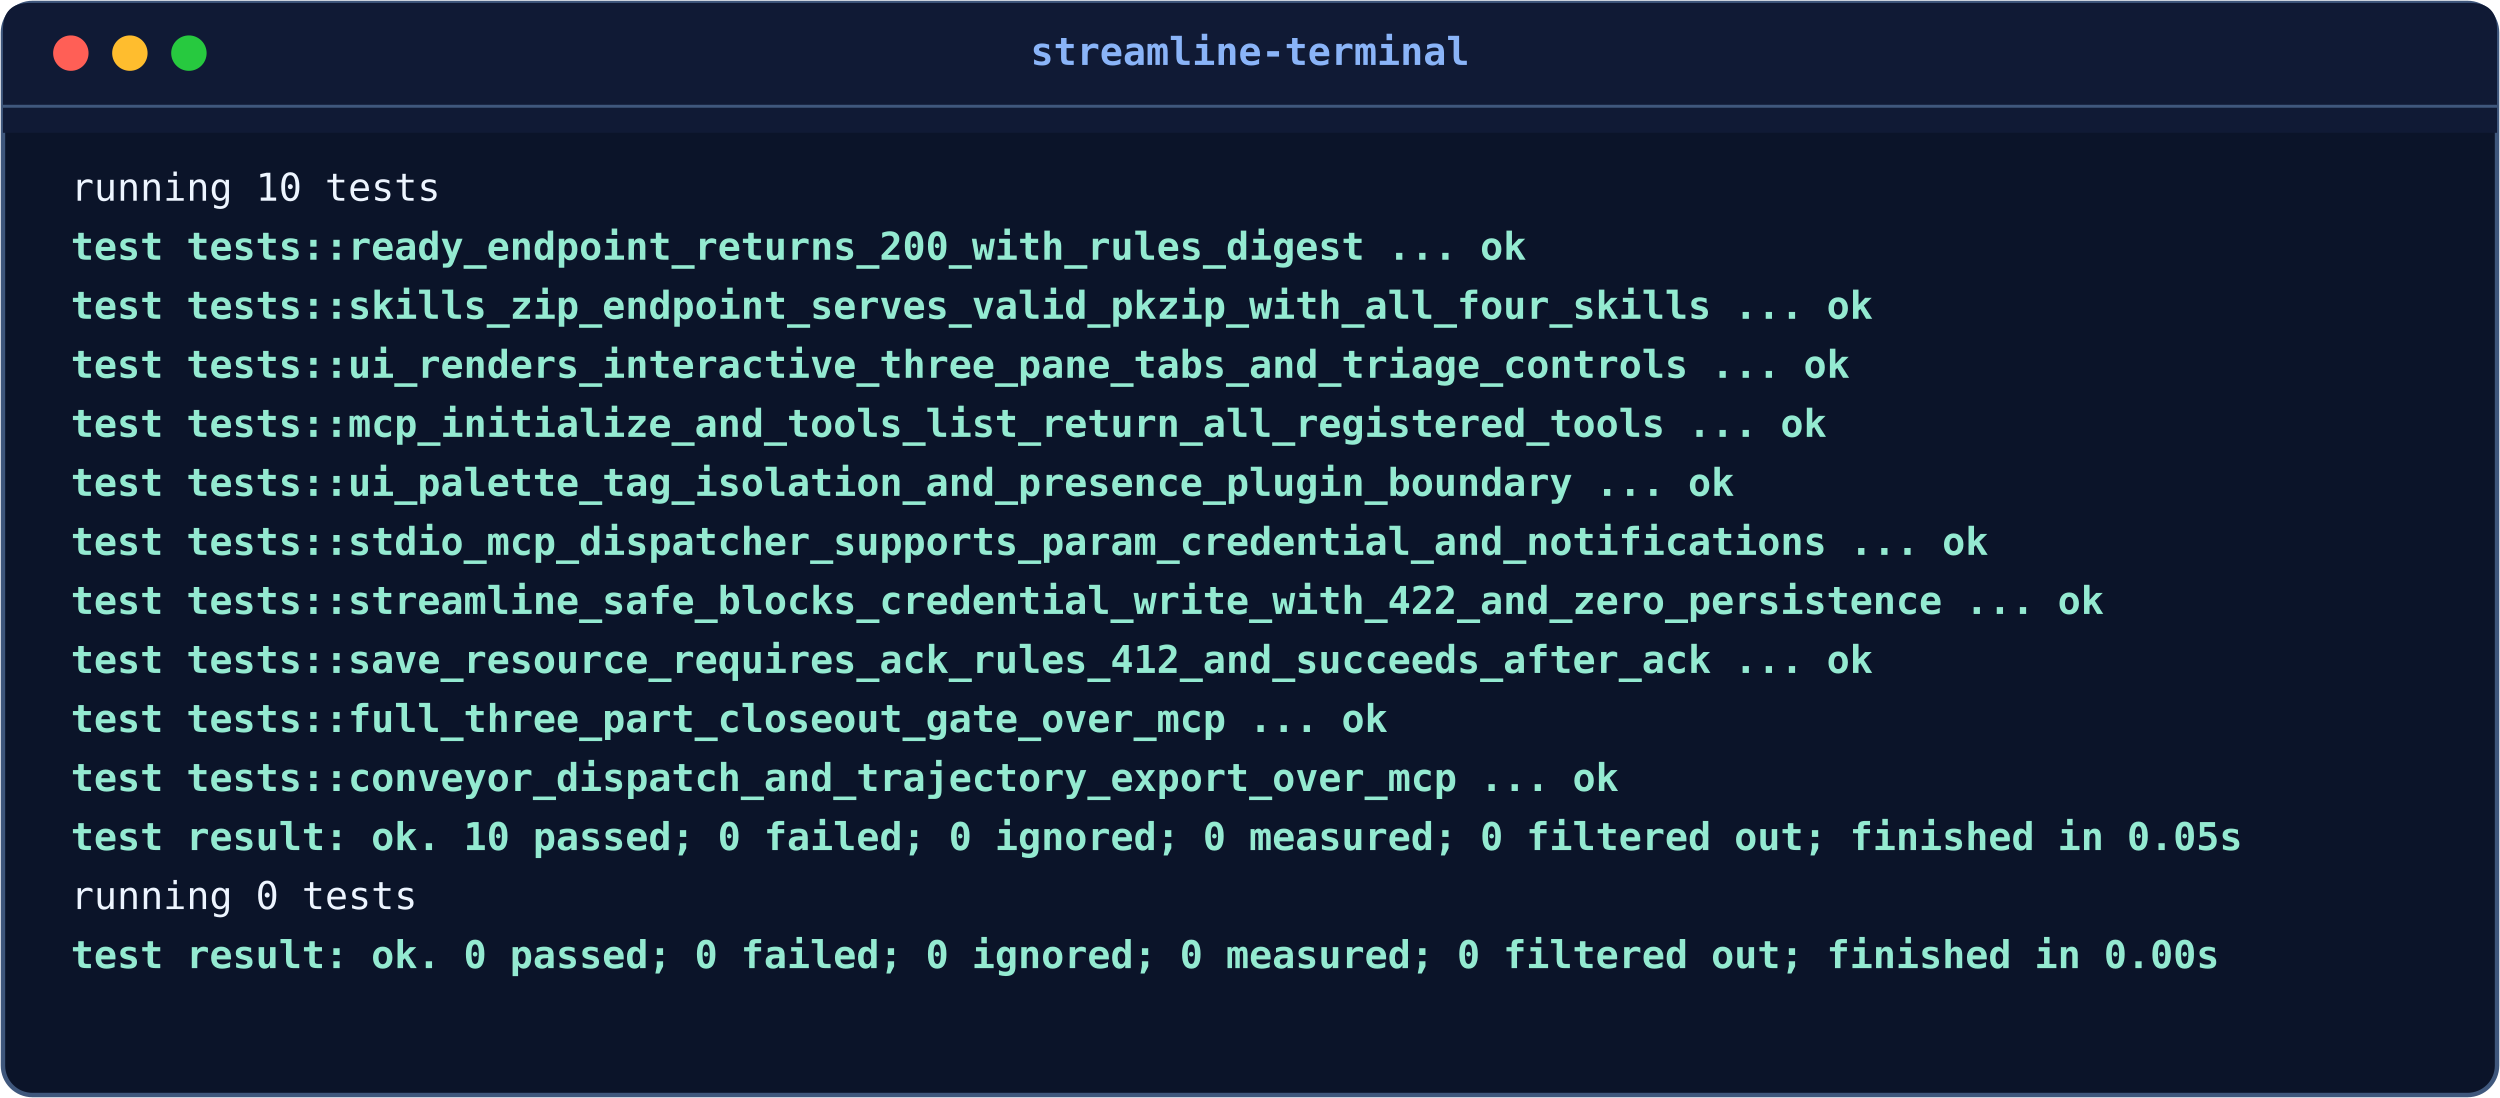
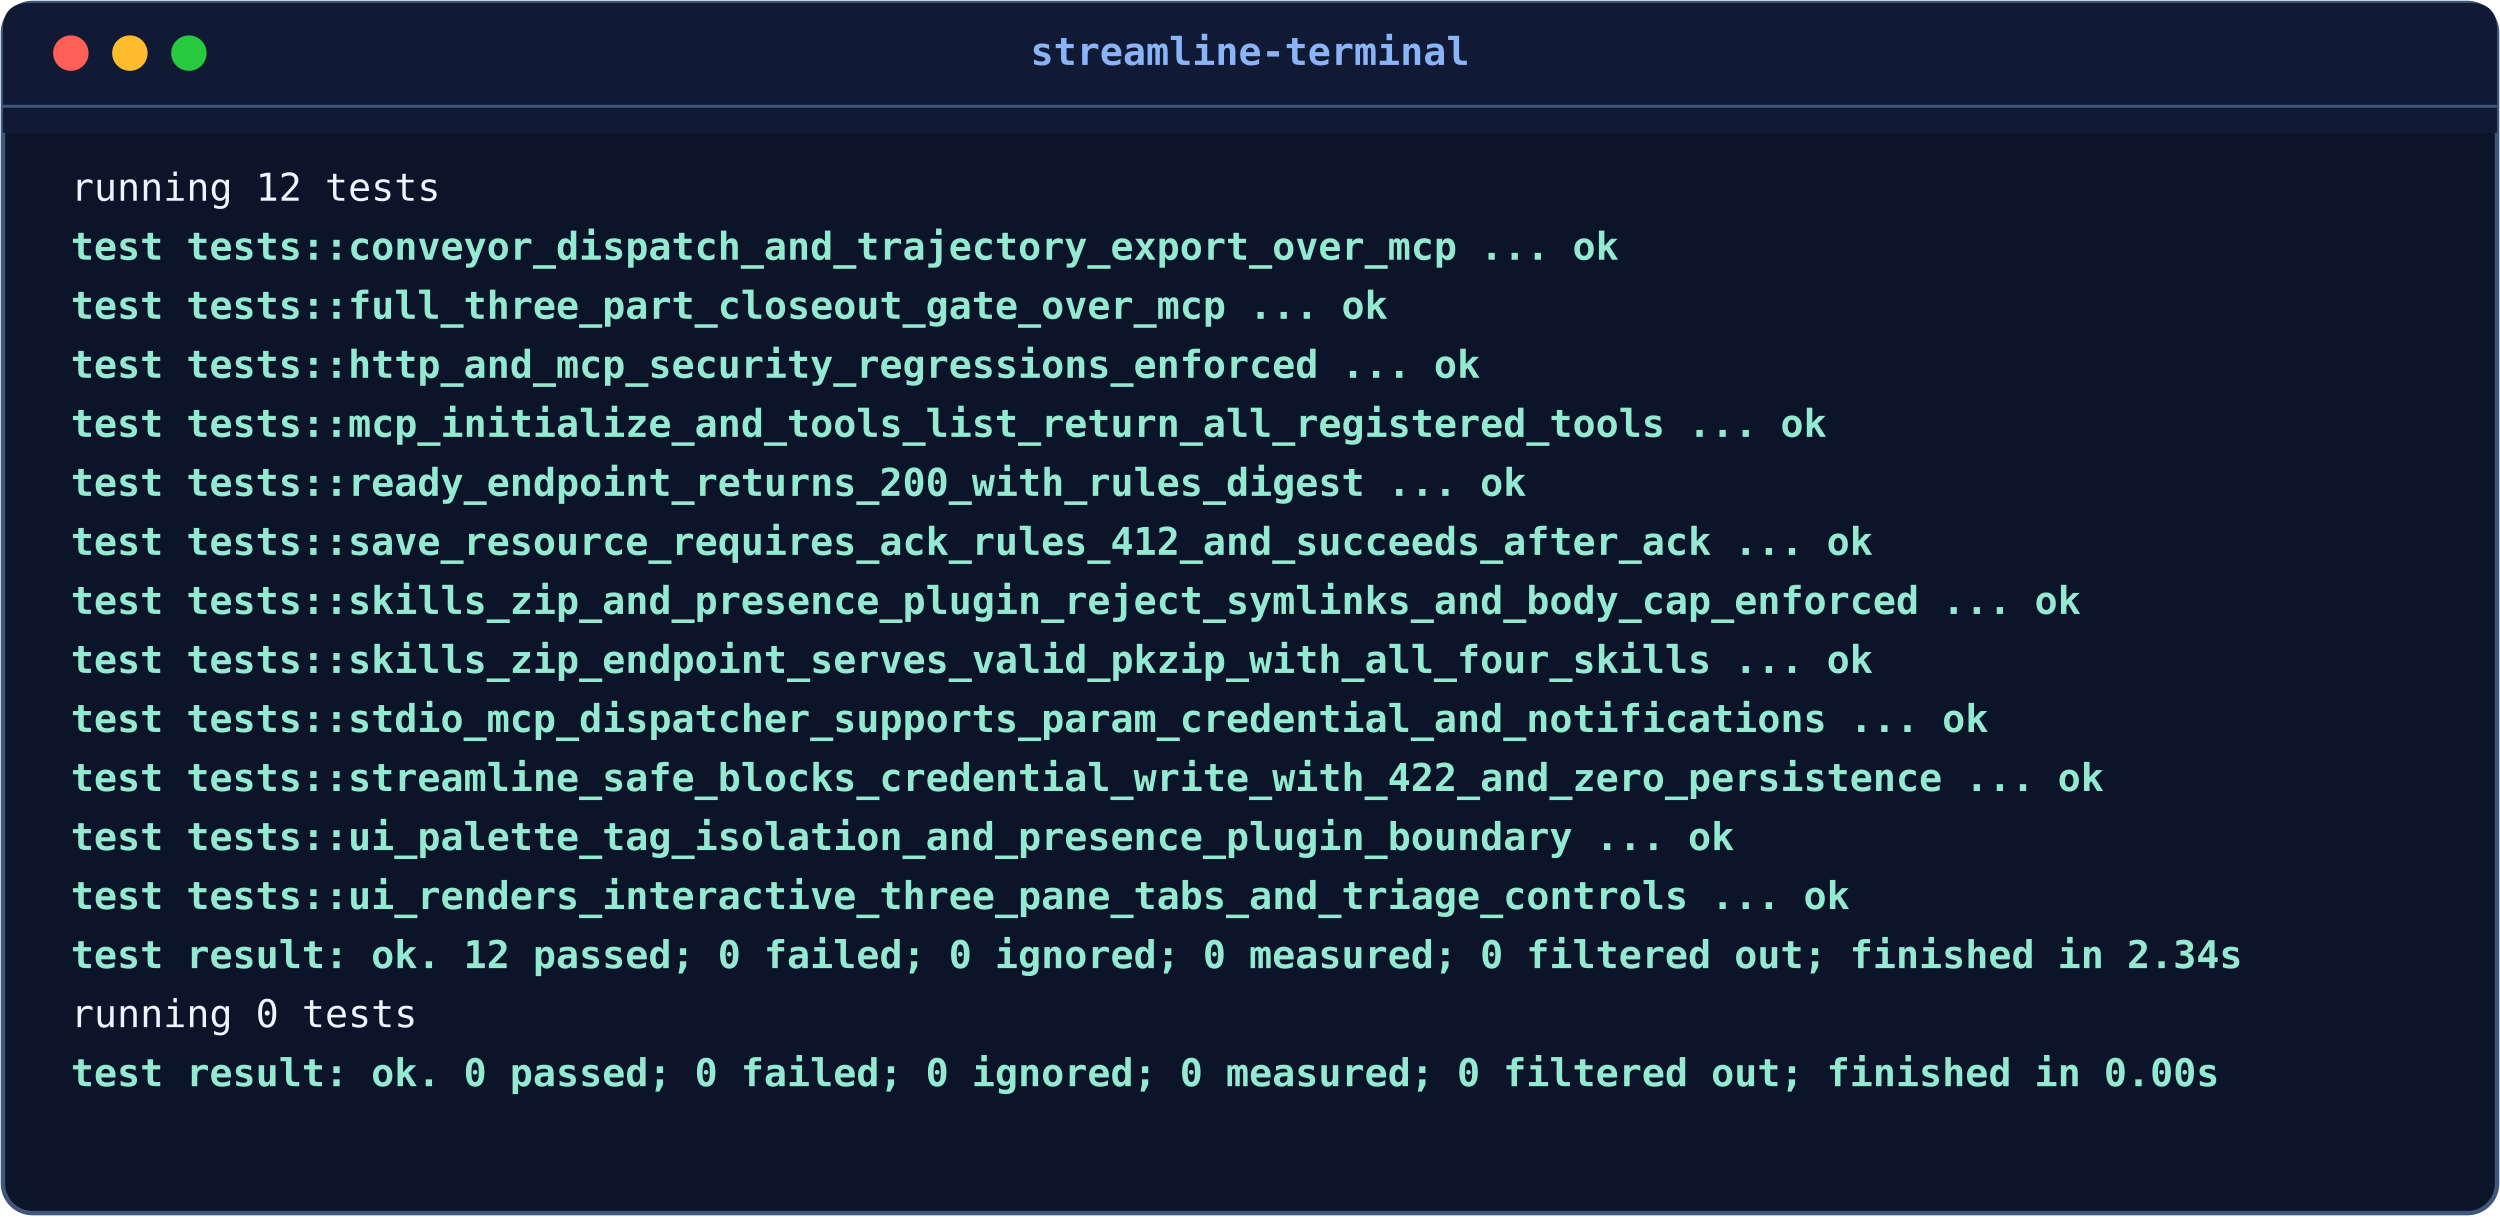
- <svg xmlns="http://www.w3.org/2000/svg" width="847" height="372" viewBox="0 0 847 372">
+ <svg xmlns="http://www.w3.org/2000/svg" width="847" height="412" viewBox="0 0 847 412">
  <defs>
    <style>
      .term-bg { fill: #0b1429; stroke: #3f577c; stroke-width: 1.5; rx: 10; }
      .header-bg { fill: #101a35; rx: 10; }
      .dot-red { fill: #ff5f56; }
      .dot-yellow { fill: #ffbd2e; }
      .dot-green { fill: #27c93f; }
      .title { fill: #8ab4f8; font-family: ui-monospace, SFMono-Regular, Menlo, Monaco, Consolas, monospace; font-size: 13px; font-weight: 600; }
      .code { fill: #edf5ff; font-family: ui-monospace, SFMono-Regular, Menlo, Monaco, Consolas, monospace; font-size: 13px; }
      .highlight { fill: #94ead1; font-weight: 600; }
    </style>
  </defs>
-   <rect x="1" y="1" width="845" height="370" class="term-bg" />
+   <rect x="1" y="1" width="845" height="410" class="term-bg" />
  <path d="M 1,10 q 0,-9 9,-9 h 827 q 9,0 9,9 v 35 h -845 v -35" fill="#101a35" />
  <circle cx="24" cy="18" r="6" class="dot-red" />
  <circle cx="44" cy="18" r="6" class="dot-yellow" />
  <circle cx="64" cy="18" r="6" class="dot-green" />
  <text x="423.5" y="22" text-anchor="middle" class="title">streamline-terminal</text>
  <line x1="1" y1="36" x2="846" y2="36" stroke="#3f577c" stroke-width="1" />
-   <text x="24" y="68" class="code">running 10 tests</text>
-   <text x="24" y="88" class="code highlight">test tests::ready_endpoint_returns_200_with_rules_digest ... ok</text>
-   <text x="24" y="108" class="code highlight">test tests::skills_zip_endpoint_serves_valid_pkzip_with_all_four_skills ... ok</text>
-   <text x="24" y="128" class="code highlight">test tests::ui_renders_interactive_three_pane_tabs_and_triage_controls ... ok</text>
+   <text x="24" y="68" class="code">running 12 tests</text>
+   <text x="24" y="88" class="code highlight">test tests::conveyor_dispatch_and_trajectory_export_over_mcp ... ok</text>
+   <text x="24" y="108" class="code highlight">test tests::full_three_part_closeout_gate_over_mcp ... ok</text>
+   <text x="24" y="128" class="code highlight">test tests::http_and_mcp_security_regressions_enforced ... ok</text>
  <text x="24" y="148" class="code highlight">test tests::mcp_initialize_and_tools_list_return_all_registered_tools ... ok</text>
-   <text x="24" y="168" class="code highlight">test tests::ui_palette_tag_isolation_and_presence_plugin_boundary ... ok</text>
-   <text x="24" y="188" class="code highlight">test tests::stdio_mcp_dispatcher_supports_param_credential_and_notifications ... ok</text>
-   <text x="24" y="208" class="code highlight">test tests::streamline_safe_blocks_credential_write_with_422_and_zero_persistence ... ok</text>
-   <text x="24" y="228" class="code highlight">test tests::save_resource_requires_ack_rules_412_and_succeeds_after_ack ... ok</text>
-   <text x="24" y="248" class="code highlight">test tests::full_three_part_closeout_gate_over_mcp ... ok</text>
-   <text x="24" y="268" class="code highlight">test tests::conveyor_dispatch_and_trajectory_export_over_mcp ... ok</text>
-   <text x="24" y="288" class="code highlight">test result: ok. 10 passed; 0 failed; 0 ignored; 0 measured; 0 filtered out; finished in 0.05s</text>
-   <text x="24" y="308" class="code">running 0 tests</text>
-   <text x="24" y="328" class="code highlight">test result: ok. 0 passed; 0 failed; 0 ignored; 0 measured; 0 filtered out; finished in 0.00s</text>
+   <text x="24" y="168" class="code highlight">test tests::ready_endpoint_returns_200_with_rules_digest ... ok</text>
+   <text x="24" y="188" class="code highlight">test tests::save_resource_requires_ack_rules_412_and_succeeds_after_ack ... ok</text>
+   <text x="24" y="208" class="code highlight">test tests::skills_zip_and_presence_plugin_reject_symlinks_and_body_cap_enforced ... ok</text>
+   <text x="24" y="228" class="code highlight">test tests::skills_zip_endpoint_serves_valid_pkzip_with_all_four_skills ... ok</text>
+   <text x="24" y="248" class="code highlight">test tests::stdio_mcp_dispatcher_supports_param_credential_and_notifications ... ok</text>
+   <text x="24" y="268" class="code highlight">test tests::streamline_safe_blocks_credential_write_with_422_and_zero_persistence ... ok</text>
+   <text x="24" y="288" class="code highlight">test tests::ui_palette_tag_isolation_and_presence_plugin_boundary ... ok</text>
+   <text x="24" y="308" class="code highlight">test tests::ui_renders_interactive_three_pane_tabs_and_triage_controls ... ok</text>
+   <text x="24" y="328" class="code highlight">test result: ok. 12 passed; 0 failed; 0 ignored; 0 measured; 0 filtered out; finished in 2.34s</text>
+   <text x="24" y="348" class="code">running 0 tests</text>
+   <text x="24" y="368" class="code highlight">test result: ok. 0 passed; 0 failed; 0 ignored; 0 measured; 0 filtered out; finished in 0.00s</text>
</svg>
